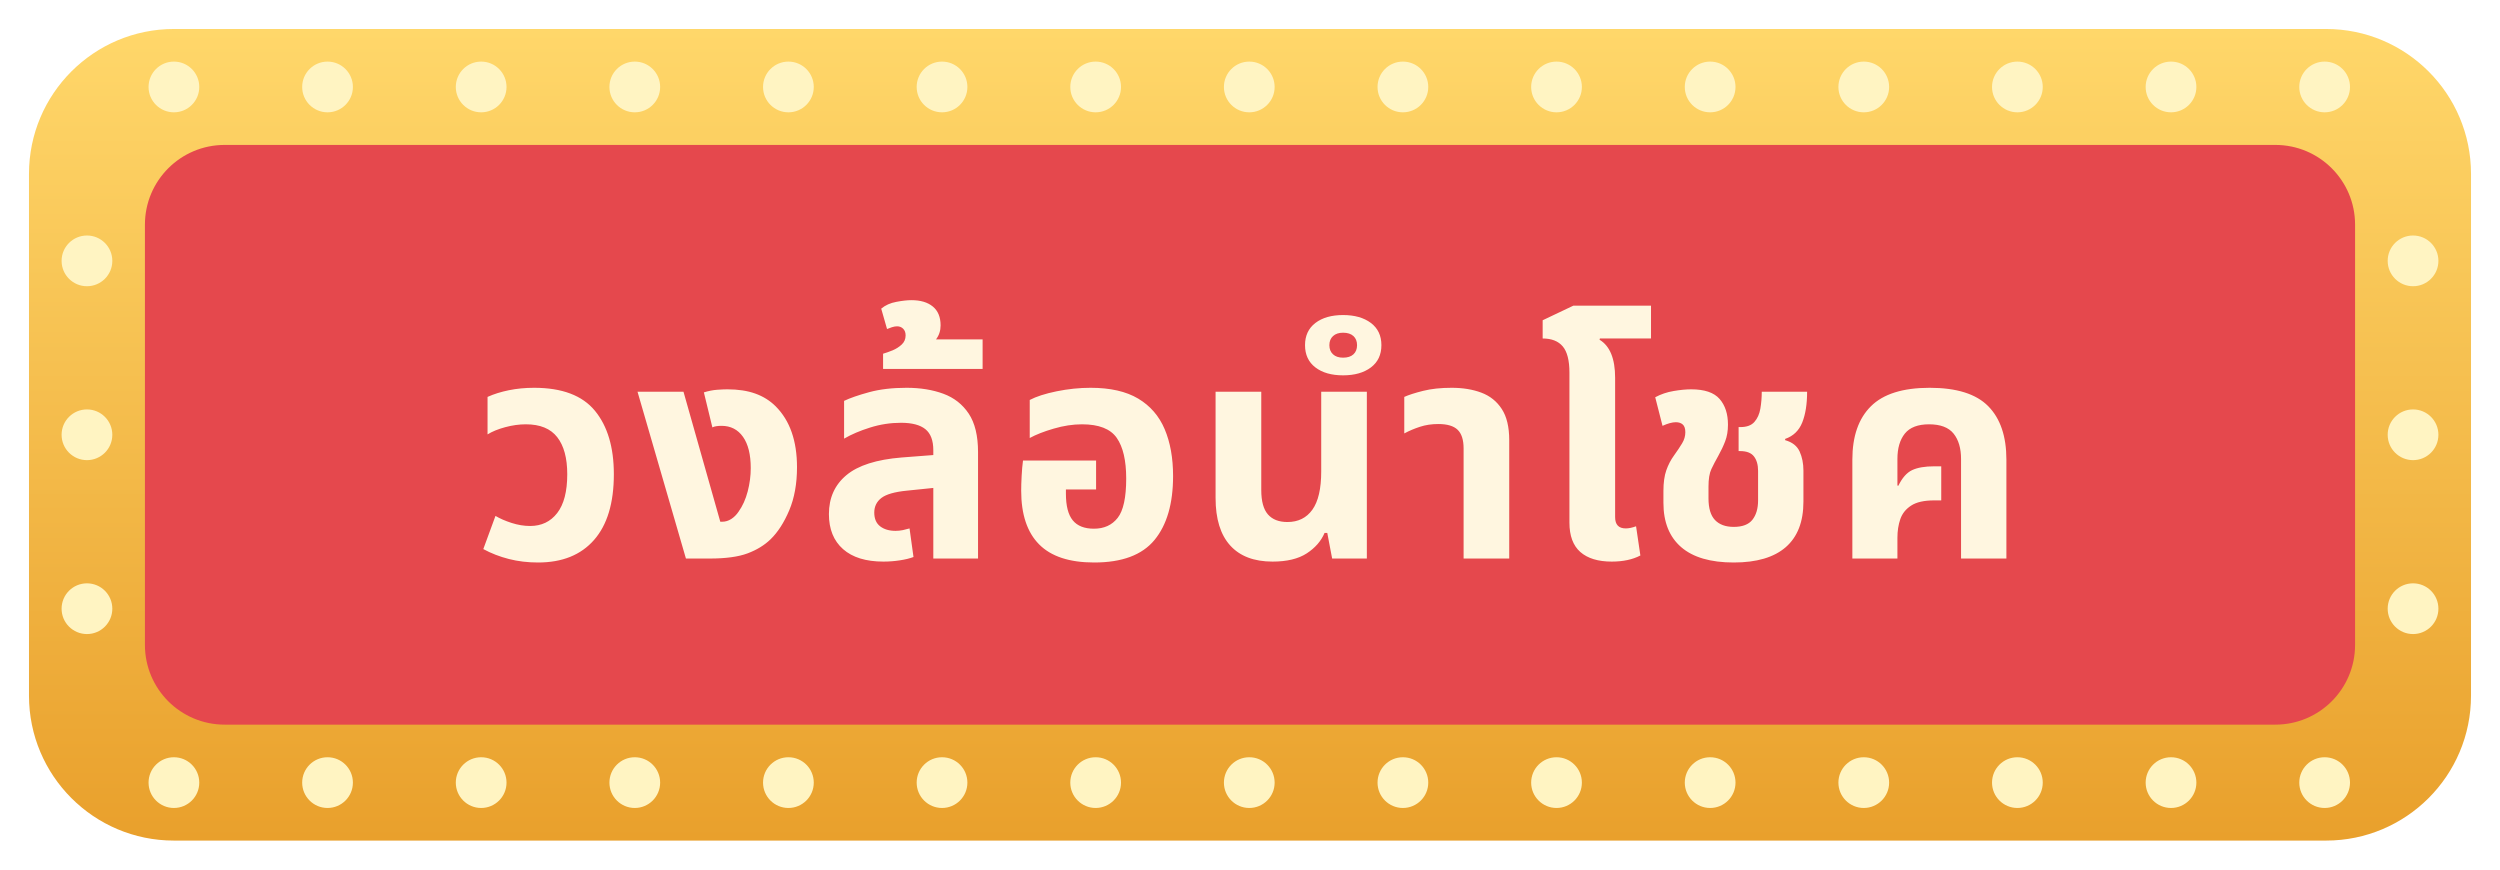
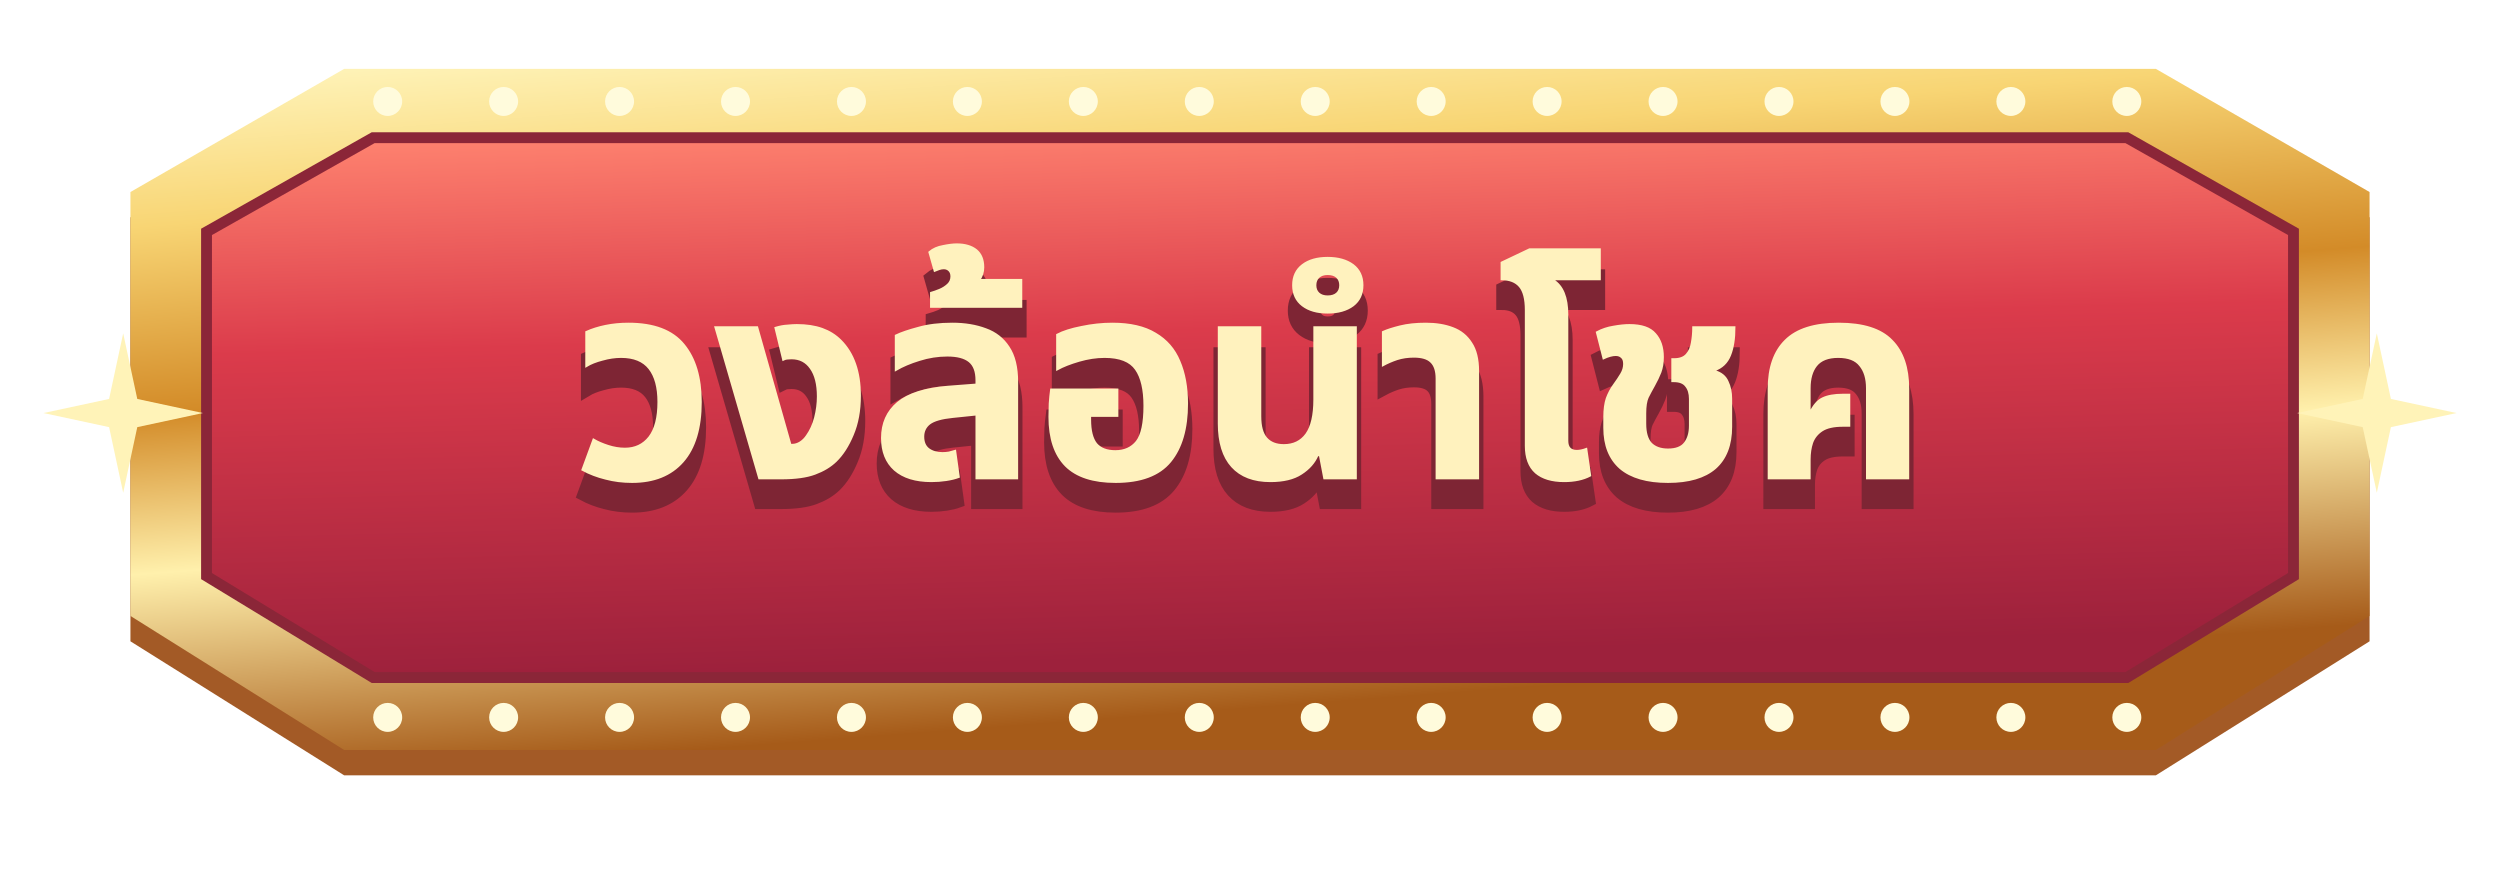
- <svg xmlns="http://www.w3.org/2000/svg" width="690" height="240" viewBox="0 0 690 240">
-   <defs>
-     <linearGradient id="g" x1="0" y1="0" x2="0" y2="1">
-       <stop offset="0" stop-color="#ffd76a" />
-       <stop offset="1" stop-color="#e9a02c" />
+ <svg xmlns="http://www.w3.org/2000/svg" width="690" height="240" viewBox="0 0 690 240" version="1.1" id="svg59">
+   <defs id="defs24">
+     <linearGradient id="gold" x2=".25" y2="1">
+       <stop stop-color="#fff6bf" id="stop1" />
+       <stop offset=".22" stop-color="#f8d574" id="stop2" />
+       <stop offset=".48" stop-color="#d38b28" id="stop3" />
+       <stop offset=".7" stop-color="#fff0ac" id="stop4" />
+       <stop offset="1" stop-color="#a65b19" id="stop5" />
+     </linearGradient>
+     <linearGradient id="red" x2=".1" y2="1">
+       <stop stop-color="#ff8470" id="stop6" />
+       <stop offset=".4" stop-color="#db3b4b" id="stop7" />
+       <stop offset="1" stop-color="#9d213c" id="stop8" />
+     </linearGradient>
+     <linearGradient id="cream" x2="0" y2="1">
+       <stop stop-color="#fffdf1" id="stop9" />
+       <stop offset="1" stop-color="#ffe3ba" id="stop10" />
+     </linearGradient>
+     <linearGradient id="blue" x2=".4" y2="1">
+       <stop stop-color="#8ee8fa" id="stop11" />
+       <stop offset=".5" stop-color="#36b7dc" id="stop12" />
+       <stop offset="1" stop-color="#186dba" id="stop13" />
+     </linearGradient>
+     <linearGradient id="mint" x2=".4" y2="1">
+       <stop stop-color="#b2f7d0" id="stop14" />
+       <stop offset="1" stop-color="#249f88" id="stop15" />
+     </linearGradient>
+     <radialGradient id="wall">
+       <stop stop-color="#fffef3" id="stop16" />
+       <stop offset=".65" stop-color="#ffe9c7" id="stop17" />
+       <stop offset="1" stop-color="#f4c695" id="stop18" />
+     </radialGradient>
+     <linearGradient id="velvet">
+       <stop stop-color="#98263f" id="stop19" />
+       <stop offset=".2" stop-color="#ea5c58" id="stop20" />
+       <stop offset=".4" stop-color="#b63045" id="stop21" />
+       <stop offset=".65" stop-color="#f17a67" id="stop22" />
+       <stop offset=".85" stop-color="#ad2c42" id="stop23" />
+       <stop offset="1" stop-color="#d94b51" id="stop24" />
    </linearGradient>
  </defs>
-   <rect x="8" y="8" width="674" height="224" rx="40" fill="url(#g)" />
-   <rect x="40" y="40" width="610" height="160" rx="22" fill="#e5484d" />
-   <g fill="#fff4c2">
-     <circle cx="48.0" cy="24.0" r="7" />
-     <circle cx="90.4" cy="24.0" r="7" />
-     <circle cx="132.8" cy="24.0" r="7" />
-     <circle cx="175.2" cy="24.0" r="7" />
-     <circle cx="217.6" cy="24.0" r="7" />
-     <circle cx="260.0" cy="24.0" r="7" />
-     <circle cx="302.4" cy="24.0" r="7" />
-     <circle cx="344.8" cy="24.0" r="7" />
-     <circle cx="387.2" cy="24.0" r="7" />
-     <circle cx="429.6" cy="24.0" r="7" />
-     <circle cx="472.0" cy="24.0" r="7" />
-     <circle cx="514.4" cy="24.0" r="7" />
-     <circle cx="556.8" cy="24.0" r="7" />
-     <circle cx="599.2" cy="24.0" r="7" />
-     <circle cx="641.6" cy="24.0" r="7" />
-     <circle cx="48.0" cy="216.0" r="7" />
-     <circle cx="90.4" cy="216.0" r="7" />
-     <circle cx="132.8" cy="216.0" r="7" />
-     <circle cx="175.2" cy="216.0" r="7" />
-     <circle cx="217.6" cy="216.0" r="7" />
-     <circle cx="260.0" cy="216.0" r="7" />
-     <circle cx="302.4" cy="216.0" r="7" />
-     <circle cx="344.8" cy="216.0" r="7" />
-     <circle cx="387.2" cy="216.0" r="7" />
-     <circle cx="429.6" cy="216.0" r="7" />
-     <circle cx="472.0" cy="216.0" r="7" />
-     <circle cx="514.4" cy="216.0" r="7" />
-     <circle cx="556.8" cy="216.0" r="7" />
-     <circle cx="599.2" cy="216.0" r="7" />
-     <circle cx="641.6" cy="216.0" r="7" />
-     <circle cx="24.0" cy="72.0" r="7" />
-     <circle cx="666.0" cy="72.0" r="7" />
-     <circle cx="24.0" cy="120.0" r="7" />
-     <circle cx="666.0" cy="120.0" r="7" />
-     <circle cx="24.0" cy="168.0" r="7" />
-     <circle cx="666.0" cy="168.0" r="7" />
-   </g>
-   <text x="345" y="124" fill="#fff6e0" font-family="Leelawadee UI,Noto Sans Thai,Tahoma,sans-serif" font-weight="900" font-size="84" text-anchor="middle" dominant-baseline="middle" letter-spacing="2">วงล้อนำโชค</text>
+   <path d="M36 60L95 26H595L654 60V177L595 214H95L36 177Z" fill="#a35a26" id="path24" />
+   <path d="M36 53L95 19H595L654 53V170L595 207H95L36 170Z" fill="url(#gold)" id="path25" />
+   <path d="M57 64L103 38H587L633 64V159L587 187H103L57 159Z" fill="url(#red)" stroke="#8b2638" stroke-width="3" id="path26" />
+   <circle cx="107" cy="28" r="4" fill="#fffbdc" id="circle26" />
+   <circle cx="107" cy="198" r="4" fill="#fffbdc" id="circle27" />
+   <circle cx="139" cy="28" r="4" fill="#fffbdc" id="circle28" />
+   <circle cx="139" cy="198" r="4" fill="#fffbdc" id="circle29" />
+   <circle cx="171" cy="28" r="4" fill="#fffbdc" id="circle30" />
+   <circle cx="171" cy="198" r="4" fill="#fffbdc" id="circle31" />
+   <circle cx="203" cy="28" r="4" fill="#fffbdc" id="circle32" />
+   <circle cx="203" cy="198" r="4" fill="#fffbdc" id="circle33" />
+   <circle cx="235" cy="28" r="4" fill="#fffbdc" id="circle34" />
+   <circle cx="235" cy="198" r="4" fill="#fffbdc" id="circle35" />
+   <circle cx="267" cy="28" r="4" fill="#fffbdc" id="circle36" />
+   <circle cx="267" cy="198" r="4" fill="#fffbdc" id="circle37" />
+   <circle cx="299" cy="28" r="4" fill="#fffbdc" id="circle38" />
+   <circle cx="299" cy="198" r="4" fill="#fffbdc" id="circle39" />
+   <circle cx="331" cy="28" r="4" fill="#fffbdc" id="circle40" />
+   <circle cx="331" cy="198" r="4" fill="#fffbdc" id="circle41" />
+   <circle cx="363" cy="28" r="4" fill="#fffbdc" id="circle42" />
+   <circle cx="363" cy="198" r="4" fill="#fffbdc" id="circle43" />
+   <circle cx="395" cy="28" r="4" fill="#fffbdc" id="circle44" />
+   <circle cx="395" cy="198" r="4" fill="#fffbdc" id="circle45" />
+   <circle cx="427" cy="28" r="4" fill="#fffbdc" id="circle46" />
+   <circle cx="427" cy="198" r="4" fill="#fffbdc" id="circle47" />
+   <circle cx="459" cy="28" r="4" fill="#fffbdc" id="circle48" />
+   <circle cx="459" cy="198" r="4" fill="#fffbdc" id="circle49" />
+   <circle cx="491" cy="28" r="4" fill="#fffbdc" id="circle50" />
+   <circle cx="491" cy="198" r="4" fill="#fffbdc" id="circle51" />
+   <circle cx="523" cy="28" r="4" fill="#fffbdc" id="circle52" />
+   <circle cx="523" cy="198" r="4" fill="#fffbdc" id="circle53" />
+   <circle cx="555" cy="28" r="4" fill="#fffbdc" id="circle54" />
+   <circle cx="555" cy="198" r="4" fill="#fffbdc" id="circle55" />
+   <circle cx="587" cy="28" r="4" fill="#fffbdc" id="circle56" />
+   <circle cx="587" cy="198" r="4" fill="#fffbdc" id="circle57" />
+   <path d="m 174.456,139.988 q -3.876,0 -7.296,-0.912 -3.42,-0.836 -6.384,-2.432 l 3.04,-8.284 q 1.672,0.988 4.028,1.748 2.356,0.76 4.636,0.76 4.256,0 6.764,-3.192 2.508,-3.268 2.508,-9.728 0,-6.08 -2.508,-9.272 -2.508,-3.192 -7.828,-3.192 -2.508,0 -5.168,0.76 -2.66,0.684 -4.408,1.748 v -9.348 q 2.356,-1.064 5.32,-1.672 2.964,-0.608 6.308,-0.608 10.488,0 15.2,5.776 4.712,5.7 4.712,15.808 0,10.792 -4.94,16.416 -4.94,5.624 -13.984,5.624 z m 35.112,-0.988 -12.084,-41.648 h 11.476 l 9.196,32.452 h 0.456 q 1.216,0 2.28,-0.684 1.064,-0.684 1.824,-1.824 1.52,-2.128 2.28,-5.016 0.76,-2.964 0.76,-5.852 0,-5.092 -1.976,-7.828 -1.9,-2.736 -5.32,-2.736 -0.684,0 -1.292,0.076 -0.532,0.076 -0.988,0.304 l -2.128,-8.74 q 1.748,-0.532 3.268,-0.608 1.596,-0.152 2.584,-0.152 4.028,0 6.992,1.064 2.964,1.064 5.092,3.192 5.32,5.32 5.32,15.2 0,6.156 -1.976,10.792 -1.9,4.56 -4.636,7.22 -2.28,2.204 -5.776,3.496 -3.42,1.292 -9.424,1.292 z m 47.5,0.76 q -6.536,0 -10.108,-3.116 -3.496,-3.116 -3.496,-8.74 0,-6.08 4.332,-9.728 4.408,-3.648 13.832,-4.408 l 7.904,-0.608 v -1.216 q 0,-3.648 -1.976,-5.244 -1.976,-1.596 -6.08,-1.596 -3.952,0 -7.752,1.216 -3.724,1.14 -6.46,2.736 v -9.424 q 2.204,-1.064 6.232,-2.128 4.028,-1.14 9.348,-1.14 5.168,0 9.196,1.52 4.028,1.444 6.308,4.94 2.356,3.496 2.356,9.576 V 139 h -11.172 v -17.632 l -6.612,0.684 q -4.56,0.456 -6.384,1.824 -1.748,1.368 -1.748,3.648 0,2.28 1.444,3.42 1.52,1.14 3.876,1.14 0.912,0 1.824,-0.152 0.912,-0.228 1.672,-0.456 l 0.988,7.144 q -1.444,0.532 -3.42,0.836 -1.976,0.304 -4.104,0.304 z m -0.076,-48.108 v -3.8 q 1.064,-0.304 2.356,-0.836 1.292,-0.532 2.28,-1.444 0.988,-0.912 0.988,-2.28 0,-1.064 -0.608,-1.672 -0.608,-0.608 -1.52,-0.608 -0.608,0 -1.292,0.228 -0.684,0.228 -1.216,0.456 l -1.444,-5.092 q 1.52,-1.292 3.8,-1.672 2.204,-0.456 3.724,-0.456 3.42,0 5.396,1.596 1.9,1.596 1.9,4.712 0,1.976 -1.14,3.496 h 11.628 v 7.372 z m 50.92,48.336 q -9.272,0 -13.756,-4.484 -4.484,-4.56 -4.484,-13.452 0,-1.52 0.076,-3.648 0.152,-2.204 0.38,-3.876 h 18.24 v 7.22 h -7.524 v 1.064 q 0,4.56 1.672,6.688 1.748,2.052 5.32,2.052 3.8,0 5.928,-2.66 2.128,-2.736 2.128,-9.88 0,-6.764 -2.356,-10.108 -2.356,-3.42 -8.664,-3.42 -3.42,0 -7.068,1.064 -3.648,1.064 -6.004,2.356 v -9.5 q 2.432,-1.292 6.688,-2.128 4.332,-0.912 8.512,-0.912 7.372,0 11.856,2.736 4.56,2.66 6.612,7.6 2.128,4.94 2.128,11.704 0,10.336 -4.636,15.96 -4.636,5.624 -15.048,5.624 z m 42.712,-0.228 q -6.916,0 -10.564,-4.028 -3.648,-4.028 -3.648,-11.856 V 97.352 h 11.4 V 121.9 q 0,4.18 1.672,6.08 1.672,1.9 4.864,1.9 4.028,0 6.232,-3.04 2.204,-3.116 2.204,-9.576 V 97.352 h 11.4 V 139 h -8.664 l -1.216,-6.384 h -0.684 q -1.292,3.04 -4.484,5.092 -3.116,2.052 -8.512,2.052 z m 15.808,-46.512 q -4.332,0 -6.916,-1.976 -2.584,-1.976 -2.584,-5.548 0,-3.572 2.584,-5.548 2.584,-1.976 6.916,-1.976 4.332,0 6.992,1.976 2.584,1.976 2.584,5.548 0,3.572 -2.584,5.548 -2.66,1.976 -6.992,1.976 z m 0,-4.408 q 1.672,0 2.584,-0.836 0.912,-0.836 0.912,-2.28 0,-1.444 -0.912,-2.28 -0.912,-0.836 -2.584,-0.836 -1.596,0 -2.508,0.836 -0.912,0.836 -0.912,2.28 0,1.444 0.912,2.28 0.912,0.836 2.508,0.836 z m 30.096,50.16 v -27.512 q 0,-3.192 -1.52,-4.636 -1.444,-1.444 -4.788,-1.444 -2.508,0 -4.636,0.684 -2.052,0.684 -3.876,1.672 v -9.12 q 1.672,-0.76 4.712,-1.52 3.04,-0.76 7.144,-0.76 4.18,0 7.372,1.216 3.268,1.216 5.092,4.104 1.9,2.812 1.9,7.752 V 139 Z m 35.188,0.76 q -5.092,0 -7.828,-2.356 -2.736,-2.432 -2.736,-7.372 V 92.564 q 0,-4.56 -1.672,-6.536 -1.672,-1.976 -5.016,-1.976 v -4.56 l 7.676,-3.648 h 19.38 v 8.208 h -12.768 l -0.076,0.304 q 3.876,2.356 3.876,9.5 v 34.808 q 0,2.812 2.66,2.812 1.14,0 2.584,-0.532 l 1.064,7.296 q -2.888,1.52 -7.144,1.52 z m 28.652,0.228 q -8.664,0 -13.148,-3.8 -4.408,-3.876 -4.408,-11.096 v -2.964 q 0,-3.116 0.684,-5.168 0.76,-2.052 1.976,-3.724 1.216,-1.672 1.976,-2.964 0.836,-1.368 0.836,-2.812 0,-1.368 -0.684,-1.9 -0.608,-0.608 -1.672,-0.608 -1.368,0 -3.344,0.912 L 440.76,98.72 q 2.128,-1.14 4.56,-1.52 2.508,-0.456 4.408,-0.456 5.016,0 7.068,2.432 2.128,2.356 2.128,6.384 0,2.356 -0.684,4.18 -0.684,1.748 -1.748,3.648 -0.988,1.748 -1.748,3.268 -0.684,1.52 -0.684,4.408 v 2.888 q 0,3.724 1.596,5.472 1.672,1.672 4.712,1.672 3.268,0 4.636,-1.748 1.444,-1.824 1.444,-4.864 v -7.372 q 0,-2.28 -1.064,-3.572 -0.988,-1.368 -3.42,-1.368 h -0.38 v -6.004 h 0.456 q 2.356,0 3.496,-1.292 1.14,-1.292 1.444,-3.268 0.38,-2.052 0.38,-4.256 h 11.324 q 0,4.636 -1.216,7.676 -1.216,3.04 -4.256,4.104 v 0.304 q 2.66,0.76 3.572,2.888 0.988,2.052 0.988,4.712 v 7.752 q 0,7.524 -4.408,11.4 -4.408,3.8 -12.996,3.8 z M 488.184,139 v -24.7 q 0,-8.74 4.636,-13.3 4.636,-4.636 14.668,-4.636 10.108,0 14.592,4.636 4.56,4.56 4.56,13.3 V 139 h -11.324 v -24.852 q 0,-4.028 -1.9,-6.308 -1.824,-2.356 -6.08,-2.356 -4.18,0 -6.08,2.356 -1.824,2.28 -1.824,6.308 v 6.612 l 0.228,0.076 q 1.444,-2.964 3.42,-3.876 2.052,-0.988 5.548,-0.988 h 1.748 v 8.512 h -1.748 q -3.8,0 -5.776,1.292 -1.976,1.292 -2.736,3.42 -0.684,2.052 -0.684,4.636 V 139 Z" id="text57" style="font-weight:900;font-size:76px;font-family:'Noto Sans Thai';text-anchor:middle;fill:#7e2534;stroke:#7e2534;stroke-width:3" aria-label="วงล้อนำโชค" />
+   <path d="m 174.456,132.988 q -3.876,0 -7.296,-0.912 -3.42,-0.836 -6.384,-2.432 l 3.04,-8.284 q 1.672,0.988 4.028,1.748 2.356,0.76 4.636,0.76 4.256,0 6.764,-3.192 2.508,-3.268 2.508,-9.728 0,-6.08 -2.508,-9.272 -2.508,-3.192 -7.828,-3.192 -2.508,0 -5.168,0.76 -2.66,0.684 -4.408,1.748 v -9.348 q 2.356,-1.064 5.32,-1.672 2.964,-0.608 6.308,-0.608 10.488,0 15.2,5.776 4.712,5.7 4.712,15.808 0,10.792 -4.94,16.416 -4.94,5.624 -13.984,5.624 z m 35.112,-0.988 -12.084,-41.648 h 11.476 l 9.196,32.452 h 0.456 q 1.216,0 2.28,-0.684 1.064,-0.684 1.824,-1.824 1.52,-2.128 2.28,-5.016 0.76,-2.964 0.76,-5.852 0,-5.092 -1.976,-7.828 -1.9,-2.736 -5.32,-2.736 -0.684,0 -1.292,0.076 -0.532,0.076 -0.988,0.304 l -2.128,-8.74 q 1.748,-0.532 3.268,-0.608 1.596,-0.152 2.584,-0.152 4.028,0 6.992,1.064 2.964,1.064 5.092,3.192 5.32,5.32 5.32,15.2 0,6.156 -1.976,10.792 -1.9,4.56 -4.636,7.22 -2.28,2.204 -5.776,3.496 -3.42,1.292 -9.424,1.292 z m 47.5,0.76 q -6.536,0 -10.108,-3.116 -3.496,-3.116 -3.496,-8.74 0,-6.08 4.332,-9.728 4.408,-3.648 13.832,-4.408 l 7.904,-0.608 v -1.216 q 0,-3.648 -1.976,-5.244 -1.976,-1.596 -6.08,-1.596 -3.952,0 -7.752,1.216 -3.724,1.14 -6.46,2.736 v -9.424 q 2.204,-1.064 6.232,-2.128 4.028,-1.14 9.348,-1.14 5.168,0 9.196,1.52 4.028,1.444 6.308,4.94 2.356,3.496 2.356,9.576 V 132 h -11.172 v -17.632 l -6.612,0.684 q -4.56,0.456 -6.384,1.824 -1.748,1.368 -1.748,3.648 0,2.28 1.444,3.42 1.52,1.14 3.876,1.14 0.912,0 1.824,-0.152 0.912,-0.228 1.672,-0.456 l 0.988,7.144 q -1.444,0.532 -3.42,0.836 -1.976,0.304 -4.104,0.304 z m -0.076,-48.108 v -3.8 q 1.064,-0.304 2.356,-0.836 1.292,-0.532 2.28,-1.444 0.988,-0.912 0.988,-2.28 0,-1.064 -0.608,-1.672 -0.608,-0.608 -1.52,-0.608 -0.608,0 -1.292,0.228 -0.684,0.228 -1.216,0.456 l -1.444,-5.092 q 1.52,-1.292 3.8,-1.672 2.204,-0.456 3.724,-0.456 3.42,0 5.396,1.596 1.9,1.596 1.9,4.712 0,1.976 -1.14,3.496 h 11.628 v 7.372 z m 50.92,48.336 q -9.272,0 -13.756,-4.484 -4.484,-4.56 -4.484,-13.452 0,-1.52 0.076,-3.648 0.152,-2.204 0.38,-3.876 h 18.24 v 7.22 h -7.524 v 1.064 q 0,4.56 1.672,6.688 1.748,2.052 5.32,2.052 3.8,0 5.928,-2.66 2.128,-2.736 2.128,-9.88 0,-6.764 -2.356,-10.108 -2.356,-3.42 -8.664,-3.42 -3.42,0 -7.068,1.064 -3.648,1.064 -6.004,2.356 v -9.5 q 2.432,-1.292 6.688,-2.128 4.332,-0.912 8.512,-0.912 7.372,0 11.856,2.736 4.56,2.66 6.612,7.6 2.128,4.94 2.128,11.704 0,10.336 -4.636,15.96 -4.636,5.624 -15.048,5.624 z m 42.712,-0.228 q -6.916,0 -10.564,-4.028 -3.648,-4.028 -3.648,-11.856 V 90.352 h 11.4 V 114.9 q 0,4.18 1.672,6.08 1.672,1.9 4.864,1.9 4.028,0 6.232,-3.04 2.204,-3.116 2.204,-9.576 V 90.352 h 11.4 V 132 h -8.664 l -1.216,-6.384 h -0.684 q -1.292,3.04 -4.484,5.092 -3.116,2.052 -8.512,2.052 z m 15.808,-46.512 q -4.332,0 -6.916,-1.976 -2.584,-1.976 -2.584,-5.548 0,-3.572 2.584,-5.548 2.584,-1.976 6.916,-1.976 4.332,0 6.992,1.976 2.584,1.976 2.584,5.548 0,3.572 -2.584,5.548 -2.66,1.976 -6.992,1.976 z m 0,-4.408 q 1.672,0 2.584,-0.836 0.912,-0.836 0.912,-2.28 0,-1.444 -0.912,-2.28 -0.912,-0.836 -2.584,-0.836 -1.596,0 -2.508,0.836 -0.912,0.836 -0.912,2.28 0,1.444 0.912,2.28 0.912,0.836 2.508,0.836 z m 30.096,50.16 v -27.512 q 0,-3.192 -1.52,-4.636 -1.444,-1.444 -4.788,-1.444 -2.508,0 -4.636,0.684 -2.052,0.684 -3.876,1.672 v -9.12 q 1.672,-0.76 4.712,-1.52 3.04,-0.76 7.144,-0.76 4.18,0 7.372,1.216 3.268,1.216 5.092,4.104 1.9,2.812 1.9,7.752 V 132 Z m 35.188,0.76 q -5.092,0 -7.828,-2.356 -2.736,-2.432 -2.736,-7.372 V 85.564 q 0,-4.56 -1.672,-6.536 -1.672,-1.976 -5.016,-1.976 v -4.56 l 7.676,-3.648 h 19.38 v 8.208 h -12.768 l -0.076,0.304 q 3.876,2.356 3.876,9.5 v 34.808 q 0,2.812 2.66,2.812 1.14,0 2.584,-0.532 l 1.064,7.296 q -2.888,1.52 -7.144,1.52 z m 28.652,0.228 q -8.664,0 -13.148,-3.8 -4.408,-3.876 -4.408,-11.096 v -2.964 q 0,-3.116 0.684,-5.168 0.76,-2.052 1.976,-3.724 1.216,-1.672 1.976,-2.964 0.836,-1.368 0.836,-2.812 0,-1.368 -0.684,-1.9 -0.608,-0.608 -1.672,-0.608 -1.368,0 -3.344,0.912 L 440.76,91.72 q 2.128,-1.14 4.56,-1.52 2.508,-0.456 4.408,-0.456 5.016,0 7.068,2.432 2.128,2.356 2.128,6.384 0,2.356 -0.684,4.18 -0.684,1.748 -1.748,3.648 -0.988,1.748 -1.748,3.268 -0.684,1.52 -0.684,4.408 v 2.888 q 0,3.724 1.596,5.472 1.672,1.672 4.712,1.672 3.268,0 4.636,-1.748 1.444,-1.824 1.444,-4.864 v -7.372 q 0,-2.28 -1.064,-3.572 -0.988,-1.368 -3.42,-1.368 h -0.38 v -6.004 h 0.456 q 2.356,0 3.496,-1.292 1.14,-1.292 1.444,-3.268 0.38,-2.052 0.38,-4.256 h 11.324 q 0,4.636 -1.216,7.676 -1.216,3.04 -4.256,4.104 v 0.304 q 2.66,0.76 3.572,2.888 0.988,2.052 0.988,4.712 v 7.752 q 0,7.524 -4.408,11.4 -4.408,3.8 -12.996,3.8 z M 488.184,132 v -24.7 q 0,-8.74 4.636,-13.3 4.636,-4.636 14.668,-4.636 10.108,0 14.592,4.636 4.56,4.56 4.56,13.3 V 132 h -11.324 v -24.852 q 0,-4.028 -1.9,-6.308 -1.824,-2.356 -6.08,-2.356 -4.18,0 -6.08,2.356 -1.824,2.28 -1.824,6.308 v 6.612 l 0.228,0.076 q 1.444,-2.964 3.42,-3.876 2.052,-0.988 5.548,-0.988 h 1.748 v 8.512 h -1.748 q -3.8,0 -5.776,1.292 -1.976,1.292 -2.736,3.42 -0.684,2.052 -0.684,4.636 V 132 Z" id="text58" style="font-weight:900;font-size:76px;font-family:'Noto Sans Thai';text-anchor:middle;fill:#fff2be;stroke:#fff2be;stroke-width:0.6" aria-label="วงล้อนำโชค" />
+   <polygon points="34.00,92.00 37.89,110.11 56.00,114.00 37.89,117.89 34.00,136.00 30.11,117.89 12.00,114.00 30.11,110.11" fill="#fff3b8" id="polygon58" />
+   <polygon points="656.00,92.00 659.89,110.11 678.00,114.00 659.89,117.89 656.00,136.00 652.11,117.89 634.00,114.00 652.11,110.11" fill="#fff3b8" id="polygon59" />
</svg>
